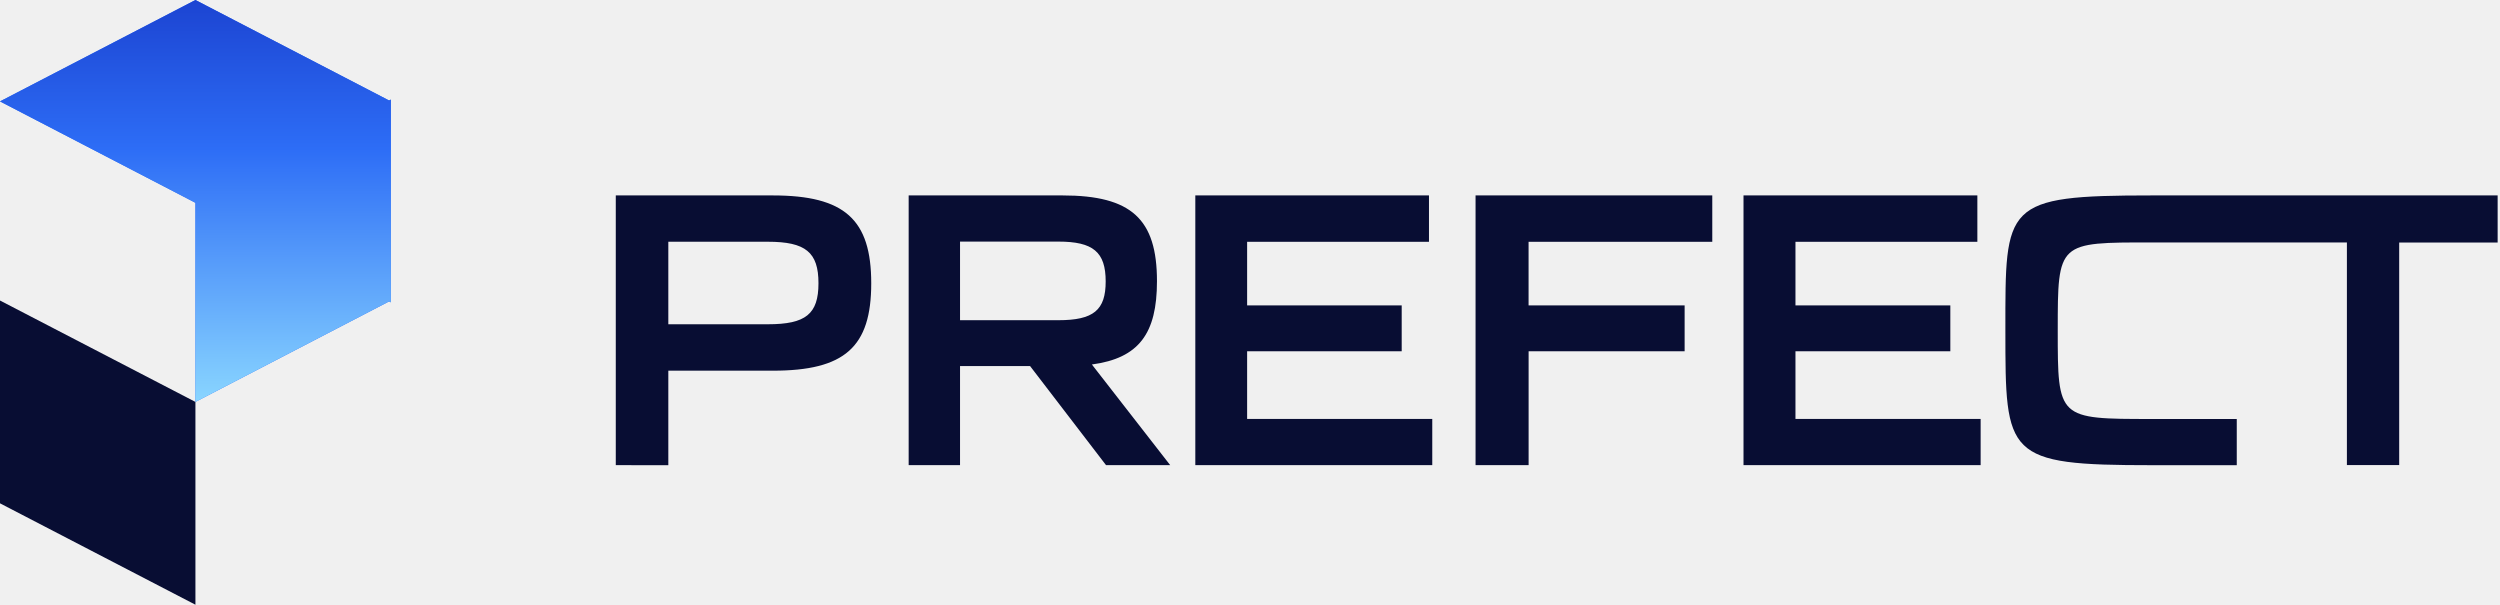
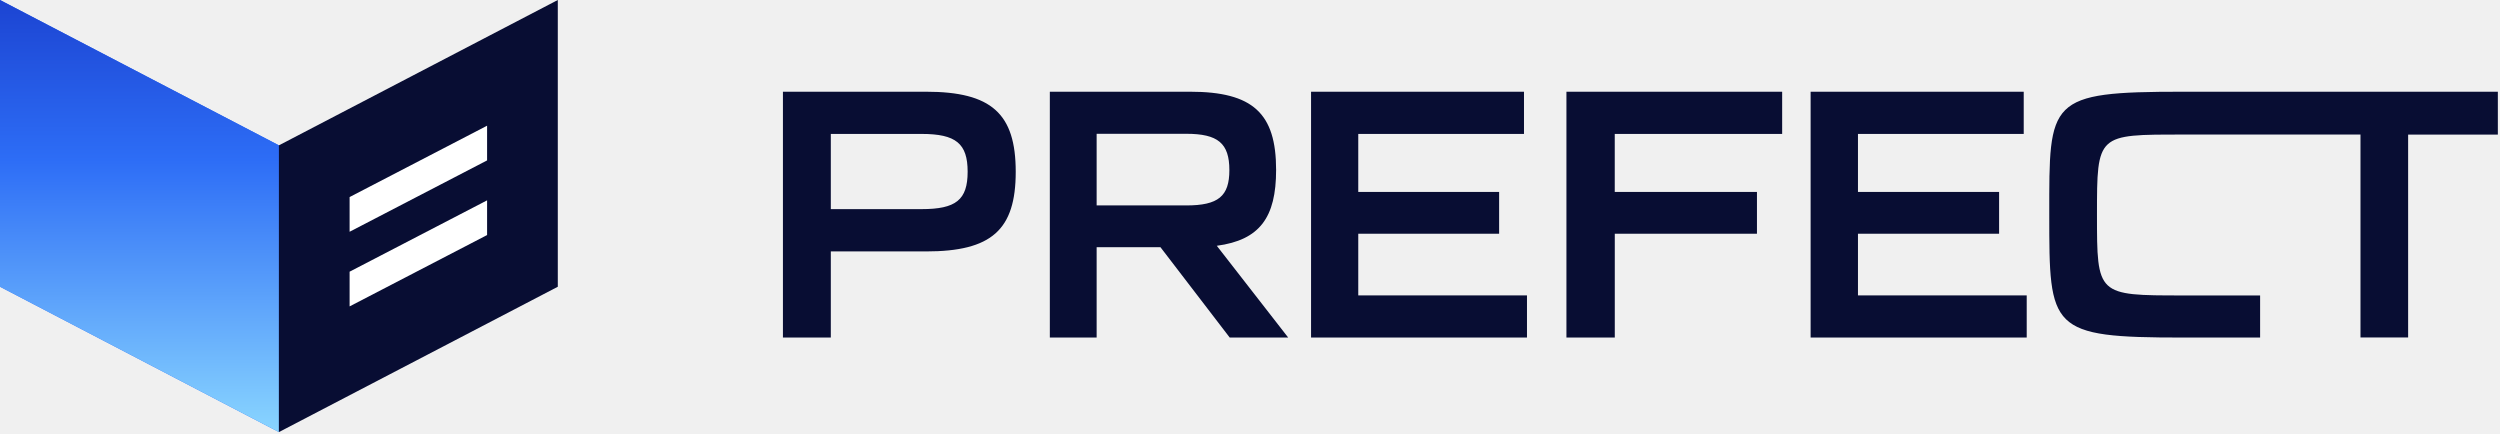
- <svg xmlns="http://www.w3.org/2000/svg" width="678" height="164" viewBox="0 0 678 164" fill="none">
-   <path fill-rule="evenodd" clip-rule="evenodd" d="M0 27.5L53 55V109L105.518 81.75L106 82V81.5V27.5V27L105.518 27.25L53 0L0 27.5Z" fill="#2D6DF6" />
-   <path fill-rule="evenodd" clip-rule="evenodd" d="M0 27.5L53 55V109L105.518 81.75L106 82V81.5V27.5V27L105.518 27.25L53 0L0 27.5Z" fill="url(#paint0_linear_2106_9887)" />
-   <path fill-rule="evenodd" clip-rule="evenodd" d="M53 109L0 81.5V136.5L53 164V109Z" fill="#080D33" />
-   <path fill-rule="evenodd" clip-rule="evenodd" d="M167 126.15V53H209.58C229.09 53 236.28 59.53 236.28 76.83C236.28 94.13 229.09 100.53 209.58 100.53H181.25V126.16L167 126.15ZM181.25 87.94H208.25C218.49 87.94 221.97 85.2 221.97 76.81C221.97 68.42 218.49 65.56 208.25 65.56H181.25V87.94ZM246.43 126.15V53H288.17C306.88 53 313.77 59.44 313.77 76.26C313.77 90.47 308.87 97.13 296.12 98.85L317.36 126.15H299.96L279.36 99.28H260.36V126.15H246.43ZM260.36 86.84H287.02C296.59 86.84 299.86 84.1 299.86 76.33C299.86 68.33 296.46 65.52 287.02 65.52H260.36V86.84ZM324.17 126.15V53H387.54V65.57H338.22V82.82H380.14V95.27H338.22V113.62H388.43V126.15H324.17ZM400.17 126.15V53H464.37V65.57H414.55V82.82H456.87V95.27H414.56V126.15H400.17ZM472.84 126.15V53H536.26V65.57H486.93V82.82H528.93V95.27H486.93V113.62H537.15V126.15H472.84ZM613.18 53H677.36V65.77H650.66V126.13H636.48V65.75H583.61C558.11 65.75 558.06 65.53 558.06 89.57C558.06 113.61 558.06 113.63 583.61 113.63H606.61V126.16H583.61C543.86 126.16 543.86 123.78 543.86 89.57C543.86 55.36 543.28 53 583.61 53H613.18Z" fill="#080D33" />
+ <svg xmlns="http://www.w3.org/2000/svg" width="744" height="129" viewBox="0 0 744 129" fill="none">
+   <path d="M0 0L83 43.254V128.592L0 85.338V0Z" fill="#2D6DF6" />
+   <path d="M0 0L83 43.254V128.592L0 85.338V0Z" fill="url(#paint0_linear_2111_9931)" />
+   <path d="M166 0L83 43.254V128.592L166 85.338V0Z" fill="#080D33" />
+   <path d="M144.958 37.408L104.043 58.642V68.972L144.958 47.738V37.408Z" fill="white" />
+   <path d="M144.958 59.62L104.043 80.854V91.183L144.958 69.95V59.62Z" fill="white" />
+   <path fill-rule="evenodd" clip-rule="evenodd" d="M233 100.446V27.296H275.58C295.09 27.296 302.28 33.826 302.28 51.126C302.28 68.426 295.09 74.826 275.58 74.826H247.25V100.456L233 100.446ZM247.25 62.236H274.25C284.49 62.236 287.97 59.496 287.97 51.106C287.97 42.716 284.49 39.856 274.25 39.856H247.25V62.236ZM312.43 100.446V27.296H354.17C372.88 27.296 379.77 33.736 379.77 50.556C379.77 64.766 374.87 71.426 362.12 73.146L383.36 100.446H365.96L345.36 73.576H326.36V100.446H312.43ZM326.36 61.136H353.02C362.59 61.136 365.86 58.396 365.86 50.626C365.86 42.626 362.46 39.816 353.02 39.816H326.36V61.136ZM390.17 100.446V27.296H453.54V39.866H404.22V57.116H446.14V69.566H404.22V87.916H454.43V100.446H390.17ZM466.17 100.446V27.296H530.37V39.866H480.55V57.116H522.87V69.566H480.56V100.446H466.17ZM538.84 100.446V27.296H602.26V39.866H552.93V57.116H594.93V69.566H552.93V87.916H603.15V100.446H538.84ZM679.18 27.296H743.36V40.066H716.66V100.426H702.48V40.046H649.61C624.11 40.046 624.06 39.826 624.06 63.866C624.06 87.906 624.06 87.926 649.61 87.926H672.61V100.456H649.61C609.86 100.456 609.86 98.076 609.86 63.866C609.86 29.656 609.28 27.296 649.61 27.296H679.18Z" fill="#080D33" />
  <defs>
-     <linearGradient id="paint0_linear_2106_9887" x1="53" y1="0" x2="53" y2="109" gradientUnits="userSpaceOnUse">
+     <linearGradient id="paint0_linear_2111_9931" x1="41.5" y1="0" x2="41.5" y2="128.592" gradientUnits="userSpaceOnUse">
      <stop stop-color="#1C44D2" />
      <stop offset="0.37" stop-color="#2D6DF6" />
      <stop offset="1" stop-color="#89D5FF" />
    </linearGradient>
  </defs>
</svg>
